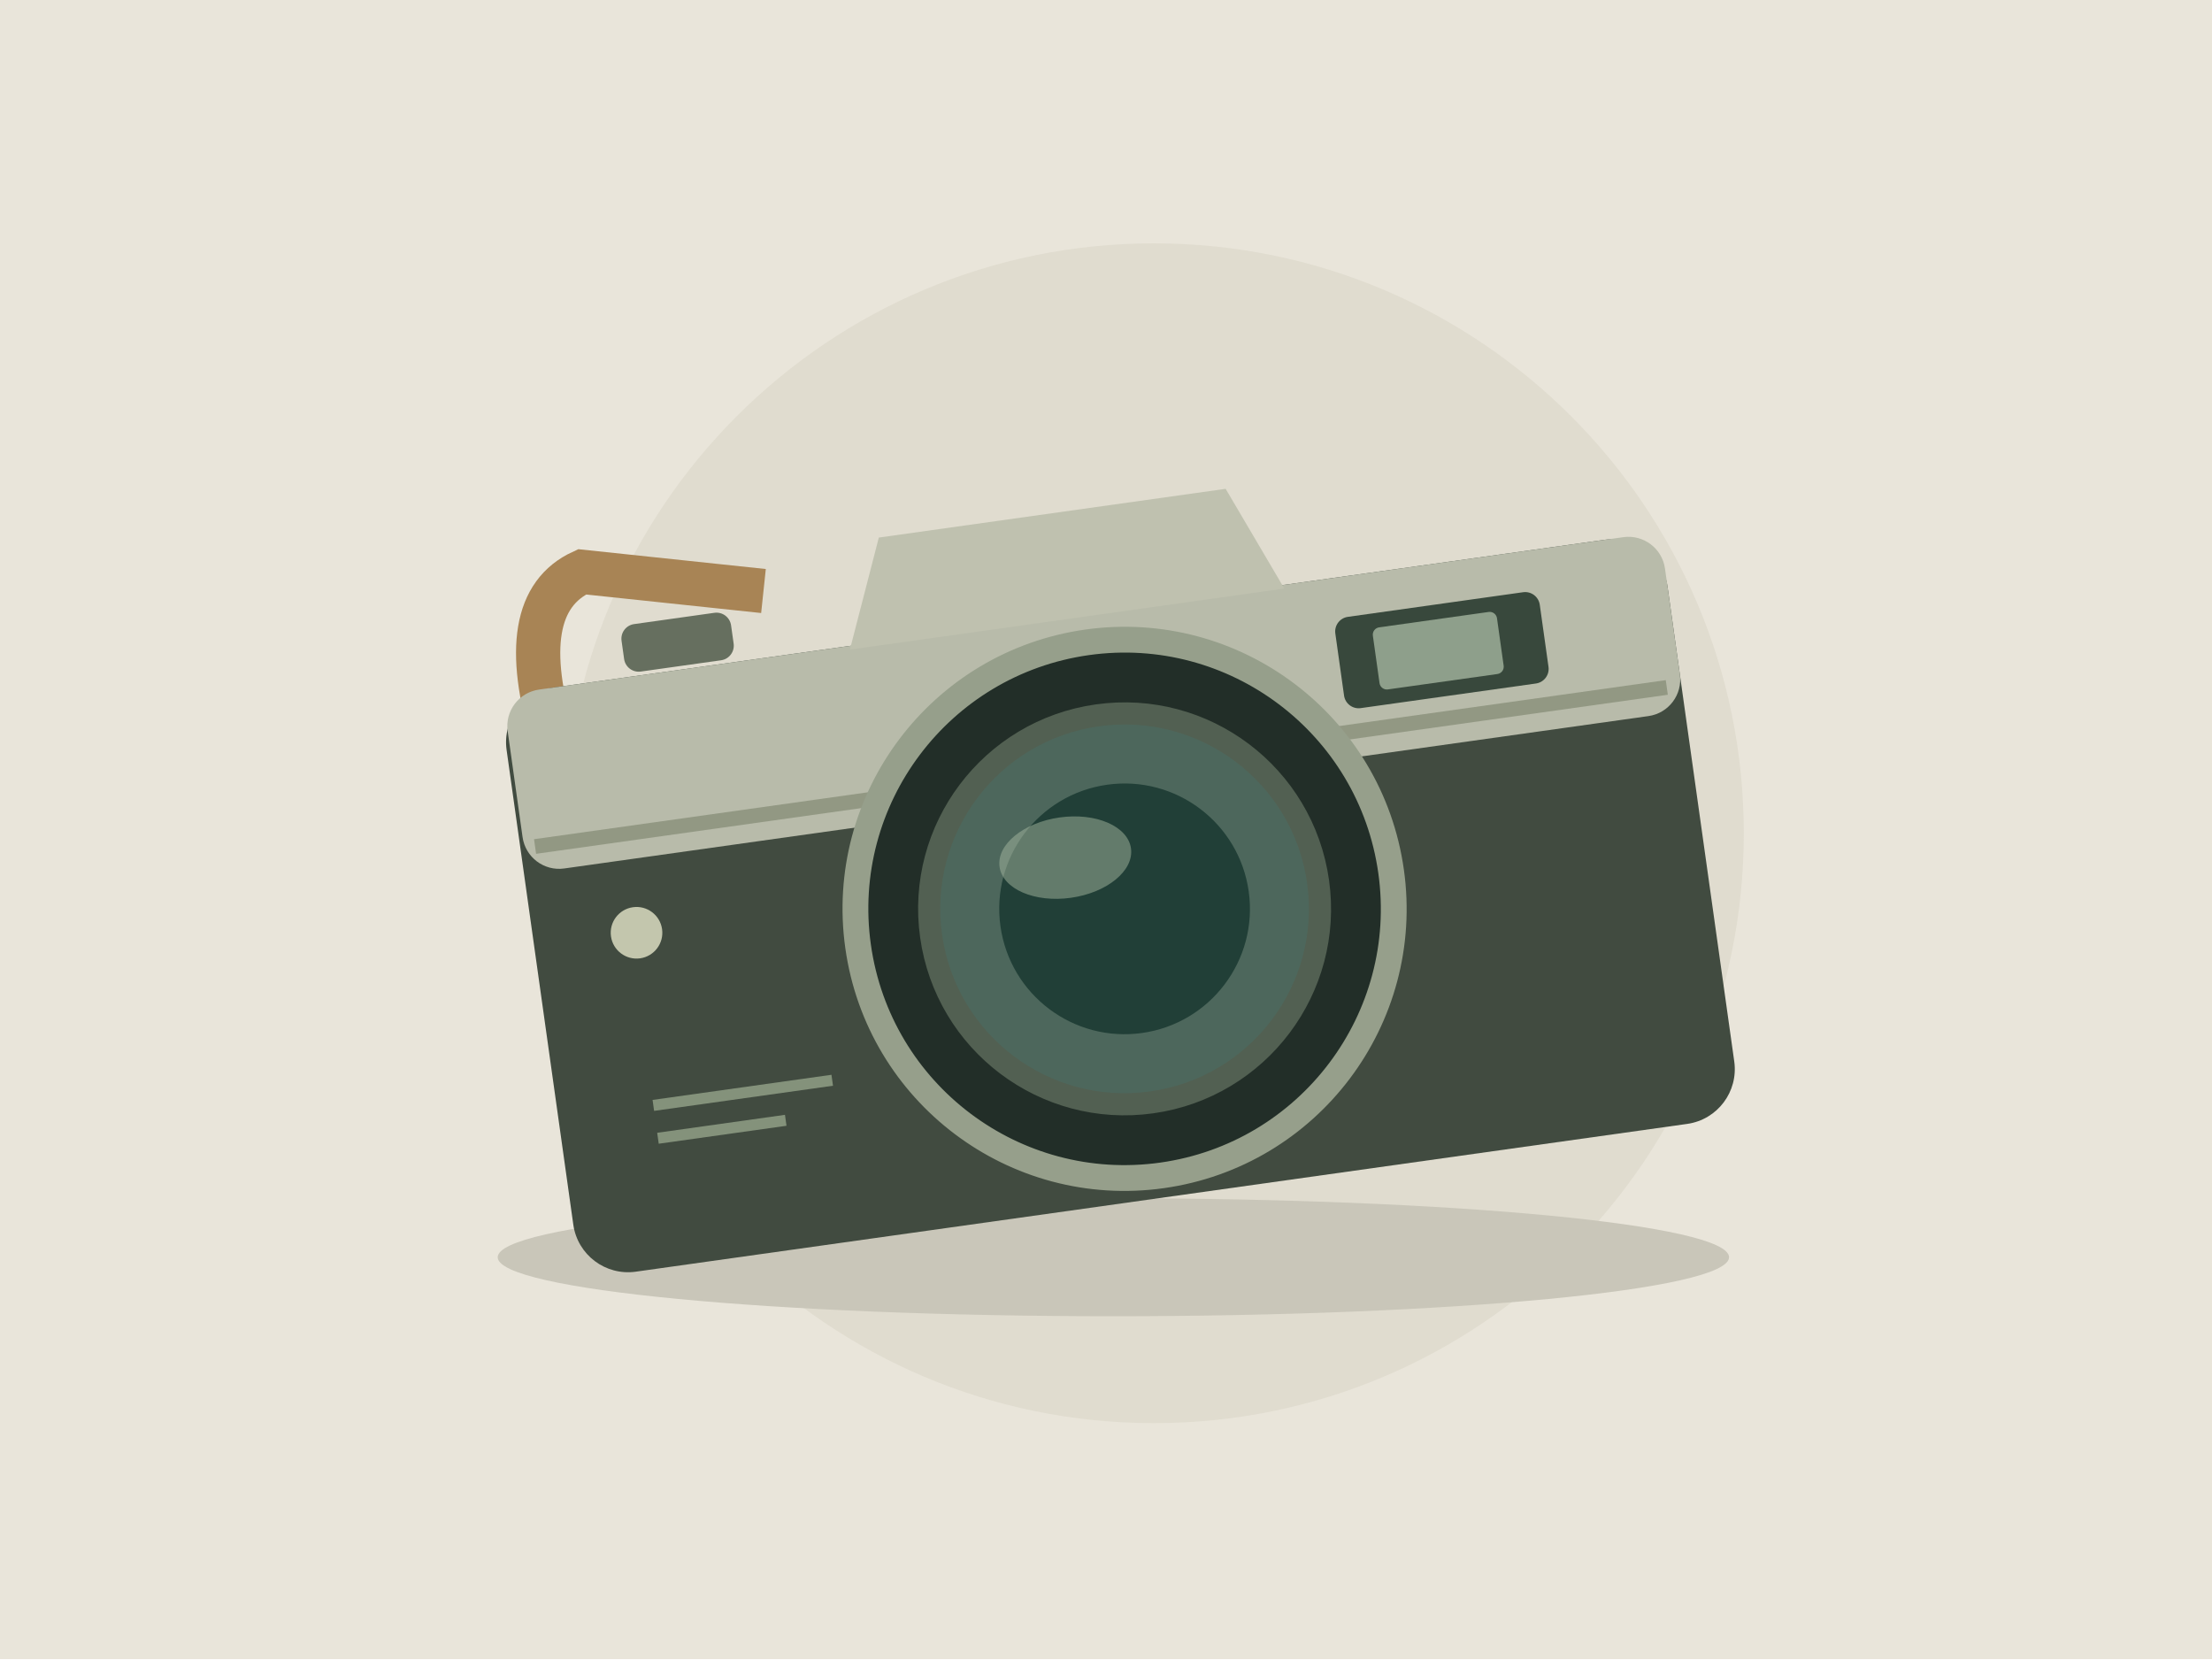
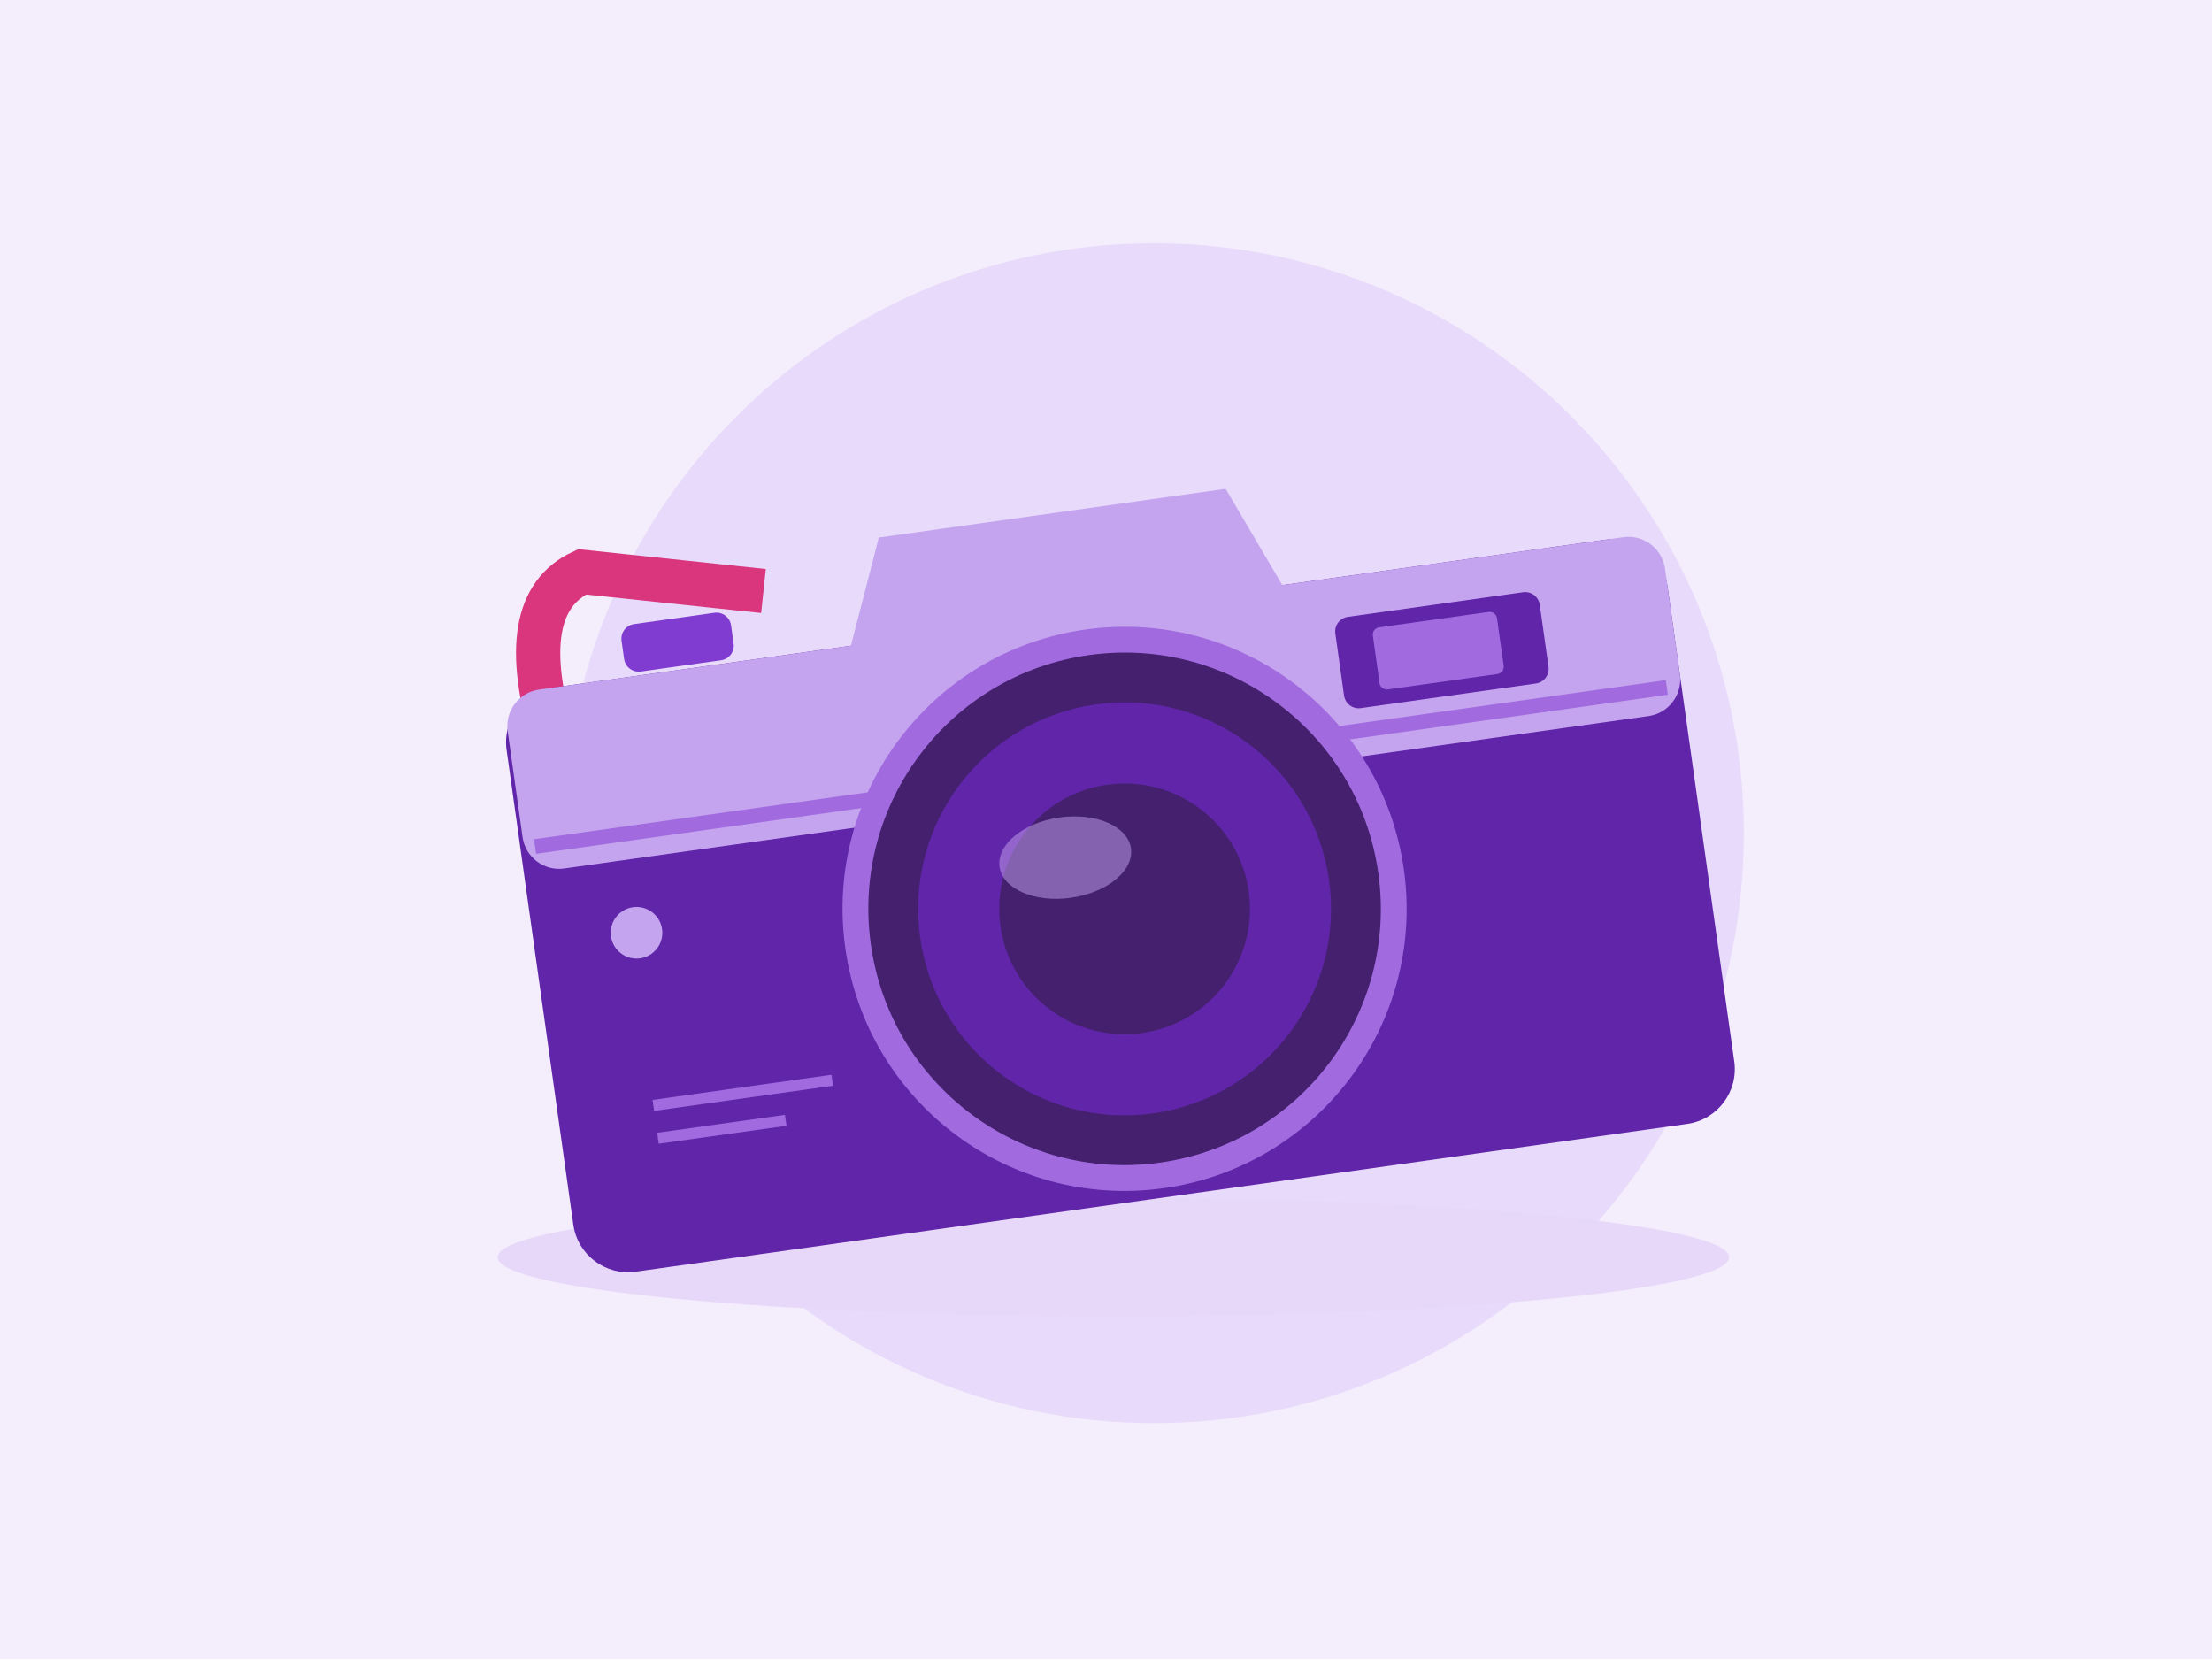
<svg xmlns="http://www.w3.org/2000/svg" viewBox="0 0 600 450">
-   <rect width="600" height="450" fill="#e9e5da" />
-   <circle cx="313" cy="226" r="160" fill="#e0dccf" />
-   <ellipse cx="302" cy="341" rx="167" ry="16" fill="#c9c6b9" />
+   <rect width="600" height="450" fill="#f3edfc" />
+   <circle cx="313" cy="226" r="160" fill="#e7dafa" />
+   <ellipse cx="302" cy="341" rx="167" ry="16" fill="#e7d8fa" />
  <g transform="rotate(-8 300 225)">
-     <path d="M155 180q-6-38 14-44l48 12" fill="none" stroke="#a88455" stroke-width="12" />
-     <rect x="142" y="166" width="318" height="160" rx="15" fill="#414b40" />
-     <rect x="143" y="166" width="317" height="49" rx="10" fill="#b8bbaa" />
-     <path d="M146 208h310" stroke="#929883" stroke-width="4" />
-     <path d="m238 167 12-29h95l12 29" fill="#bfc1af" />
-     <rect x="369" y="177" width="56" height="25" rx="4" fill="#38483c" />
-     <rect x="379" y="181" width="34" height="17" rx="2" fill="#8e9f8b" />
-     <circle cx="302" cy="247" r="73" fill="#222e28" stroke="#969f8b" stroke-width="7" />
-     <circle cx="302" cy="247" r="53" fill="#4d675c" stroke="#526052" stroke-width="6" />
-     <circle cx="302" cy="247" r="34" fill="#213f37" />
-     <ellipse cx="288" cy="231" rx="18" ry="11" fill="#a5b8a0" opacity=".5" />
-     <rect x="177" y="152" width="30" height="13" rx="4" fill="#666f5f" />
-     <circle cx="170" cy="235" r="7" fill="#c3c6ad" />
-     <path d="M168 282h49m-49 9h35" stroke="#84927b" stroke-width="3" />
+     <path d="M155 180q-6-38 14-44l48 12" fill="none" stroke="#d9367d" stroke-width="12" />
+     <rect x="142" y="166" width="318" height="160" rx="15" fill="#6025a9" />
+     <rect x="143" y="166" width="317" height="49" rx="10" fill="#c5a4ef" />
+     <path d="M146 208h310" stroke="#a16bdf" stroke-width="4" />
+     <path d="m238 167 12-29h95l12 29" fill="#c5a4ef" />
+     <rect x="369" y="177" width="56" height="25" rx="4" fill="#6025a9" />
+     <rect x="379" y="181" width="34" height="17" rx="2" fill="#a16bdf" />
+     <circle cx="302" cy="247" r="73" fill="#44206f" stroke="#a16bdf" stroke-width="7" />
+     <circle cx="302" cy="247" r="53" fill="#6025a9" stroke="#6025a9" stroke-width="6" />
+     <circle cx="302" cy="247" r="34" fill="#44206f" />
+     <ellipse cx="288" cy="231" rx="18" ry="11" fill="#c5a4ef" opacity=".5" />
+     <rect x="177" y="152" width="30" height="13" rx="4" fill="#803bd0" />
+     <circle cx="170" cy="235" r="7" fill="#c5a4ef" />
+     <path d="M168 282h49m-49 9h35" stroke="#a16bdf" stroke-width="3" />
  </g>
</svg>
